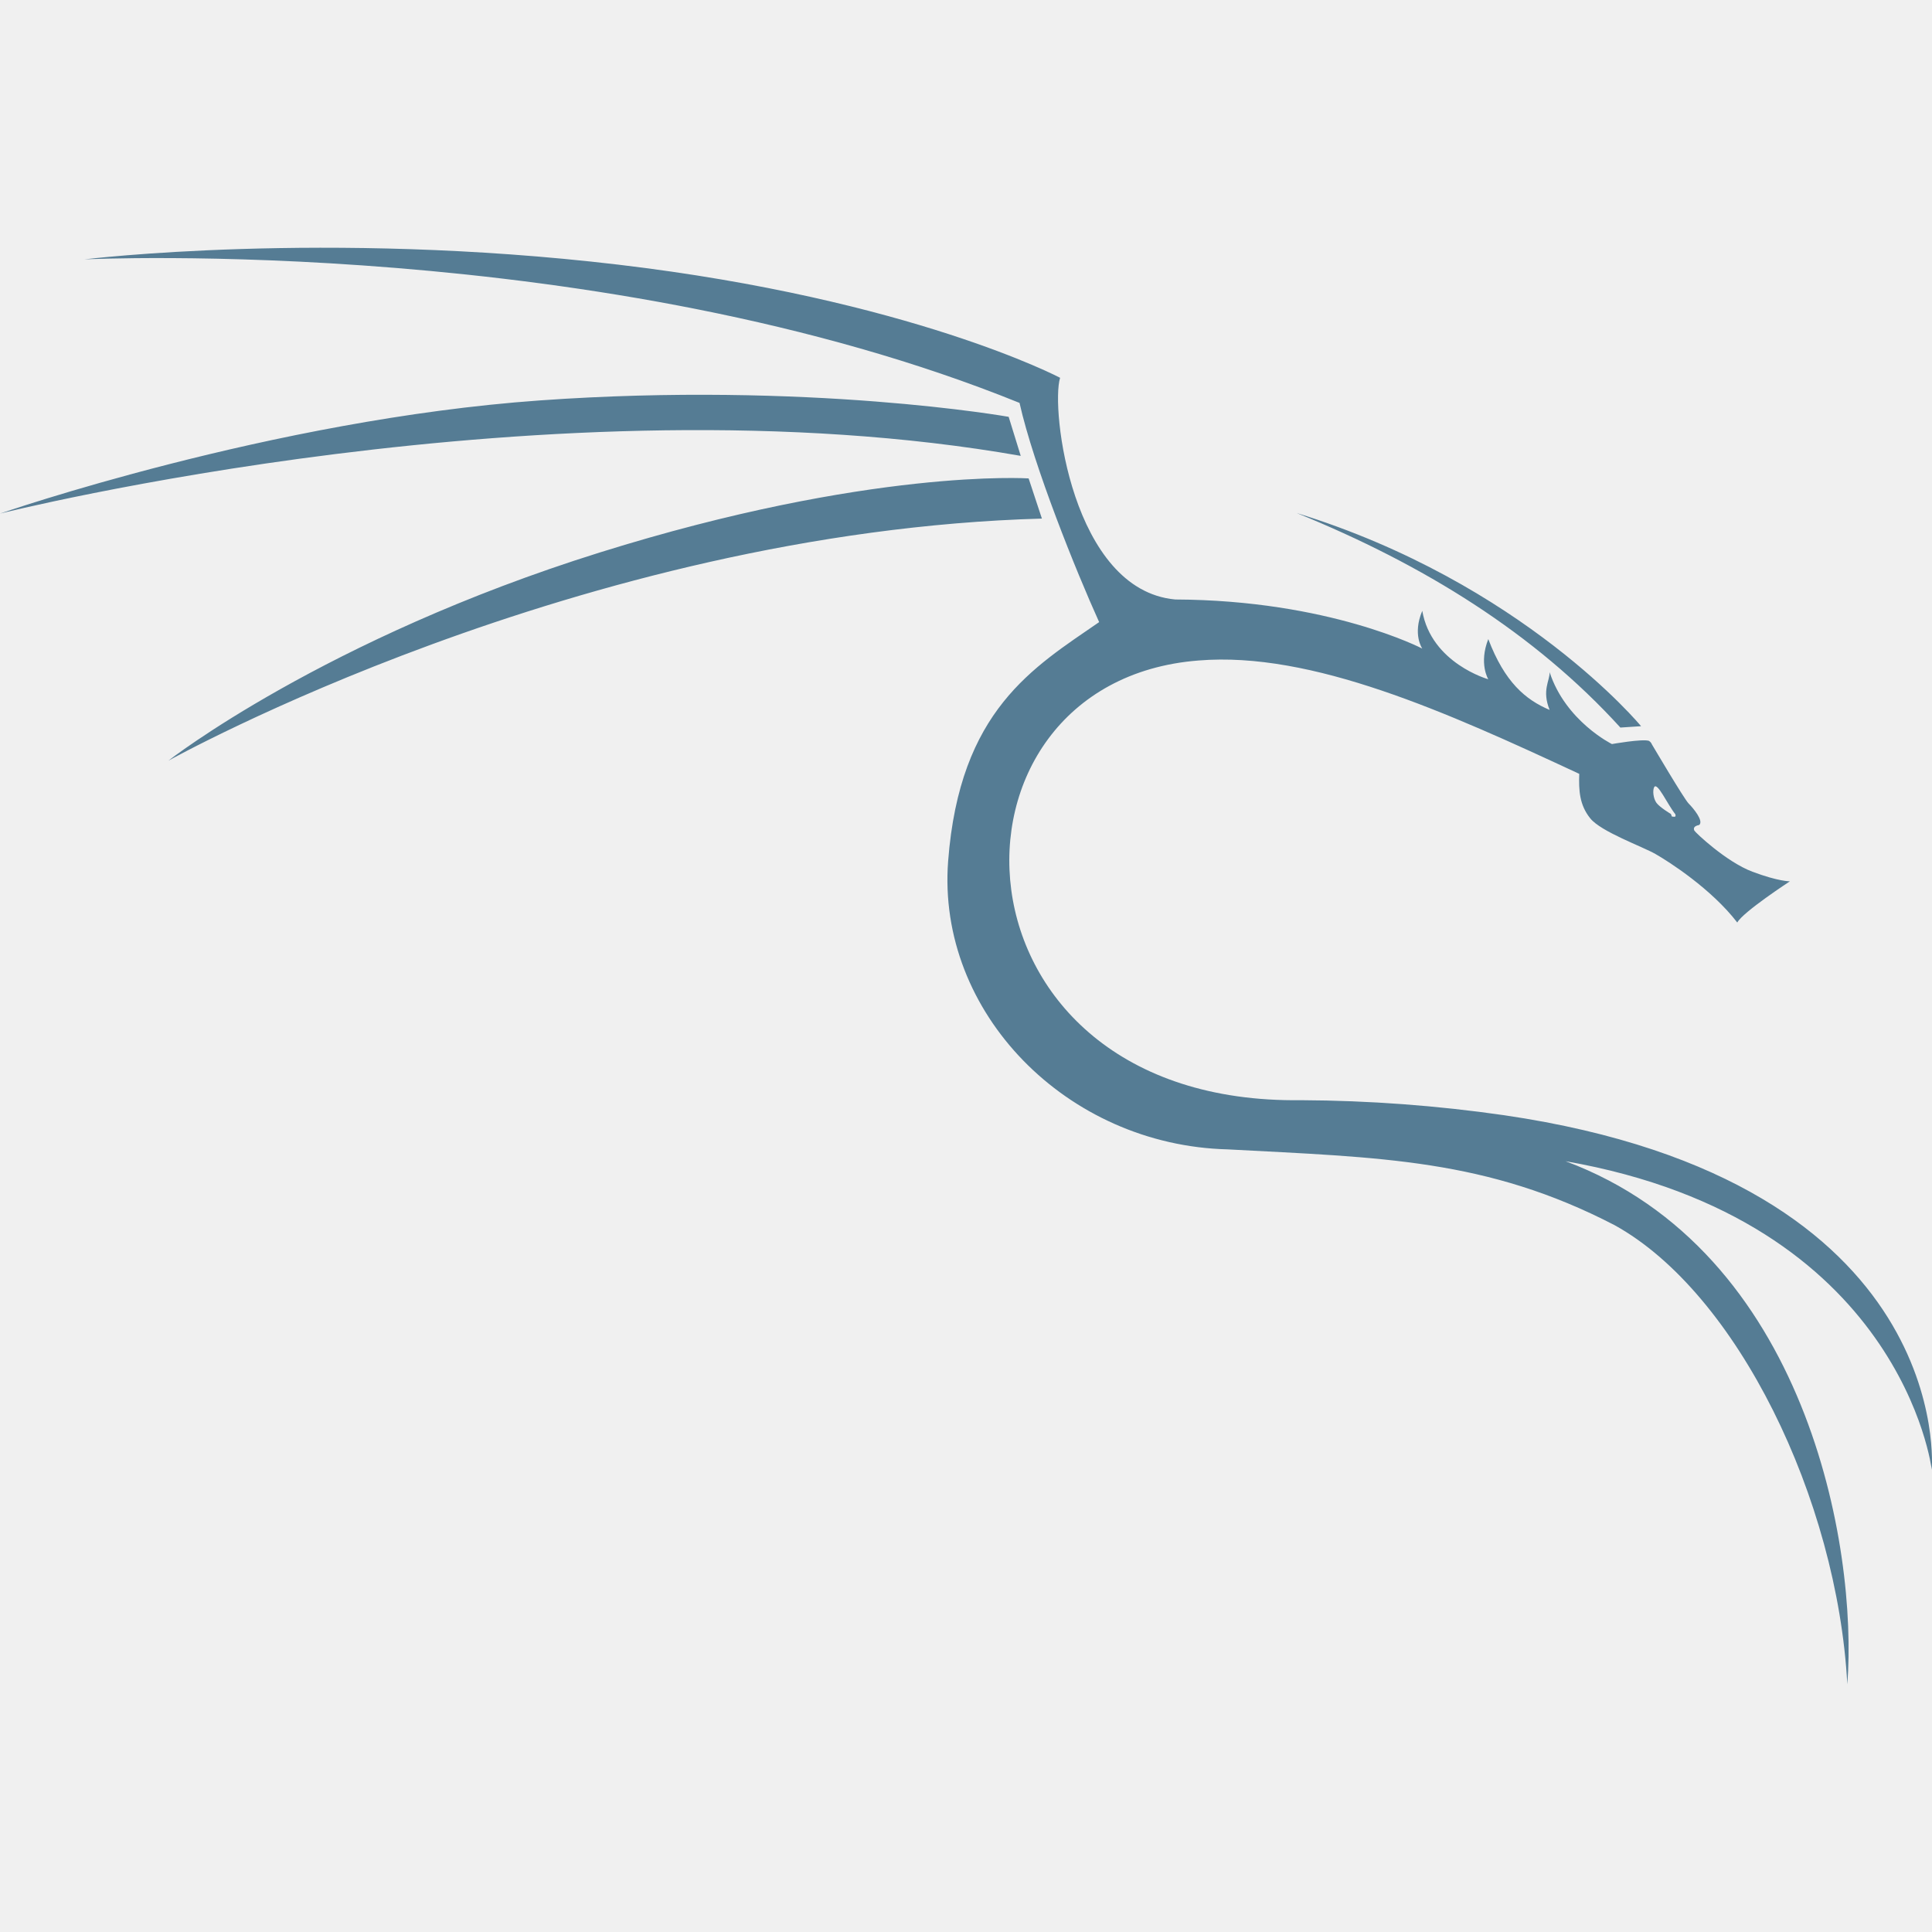
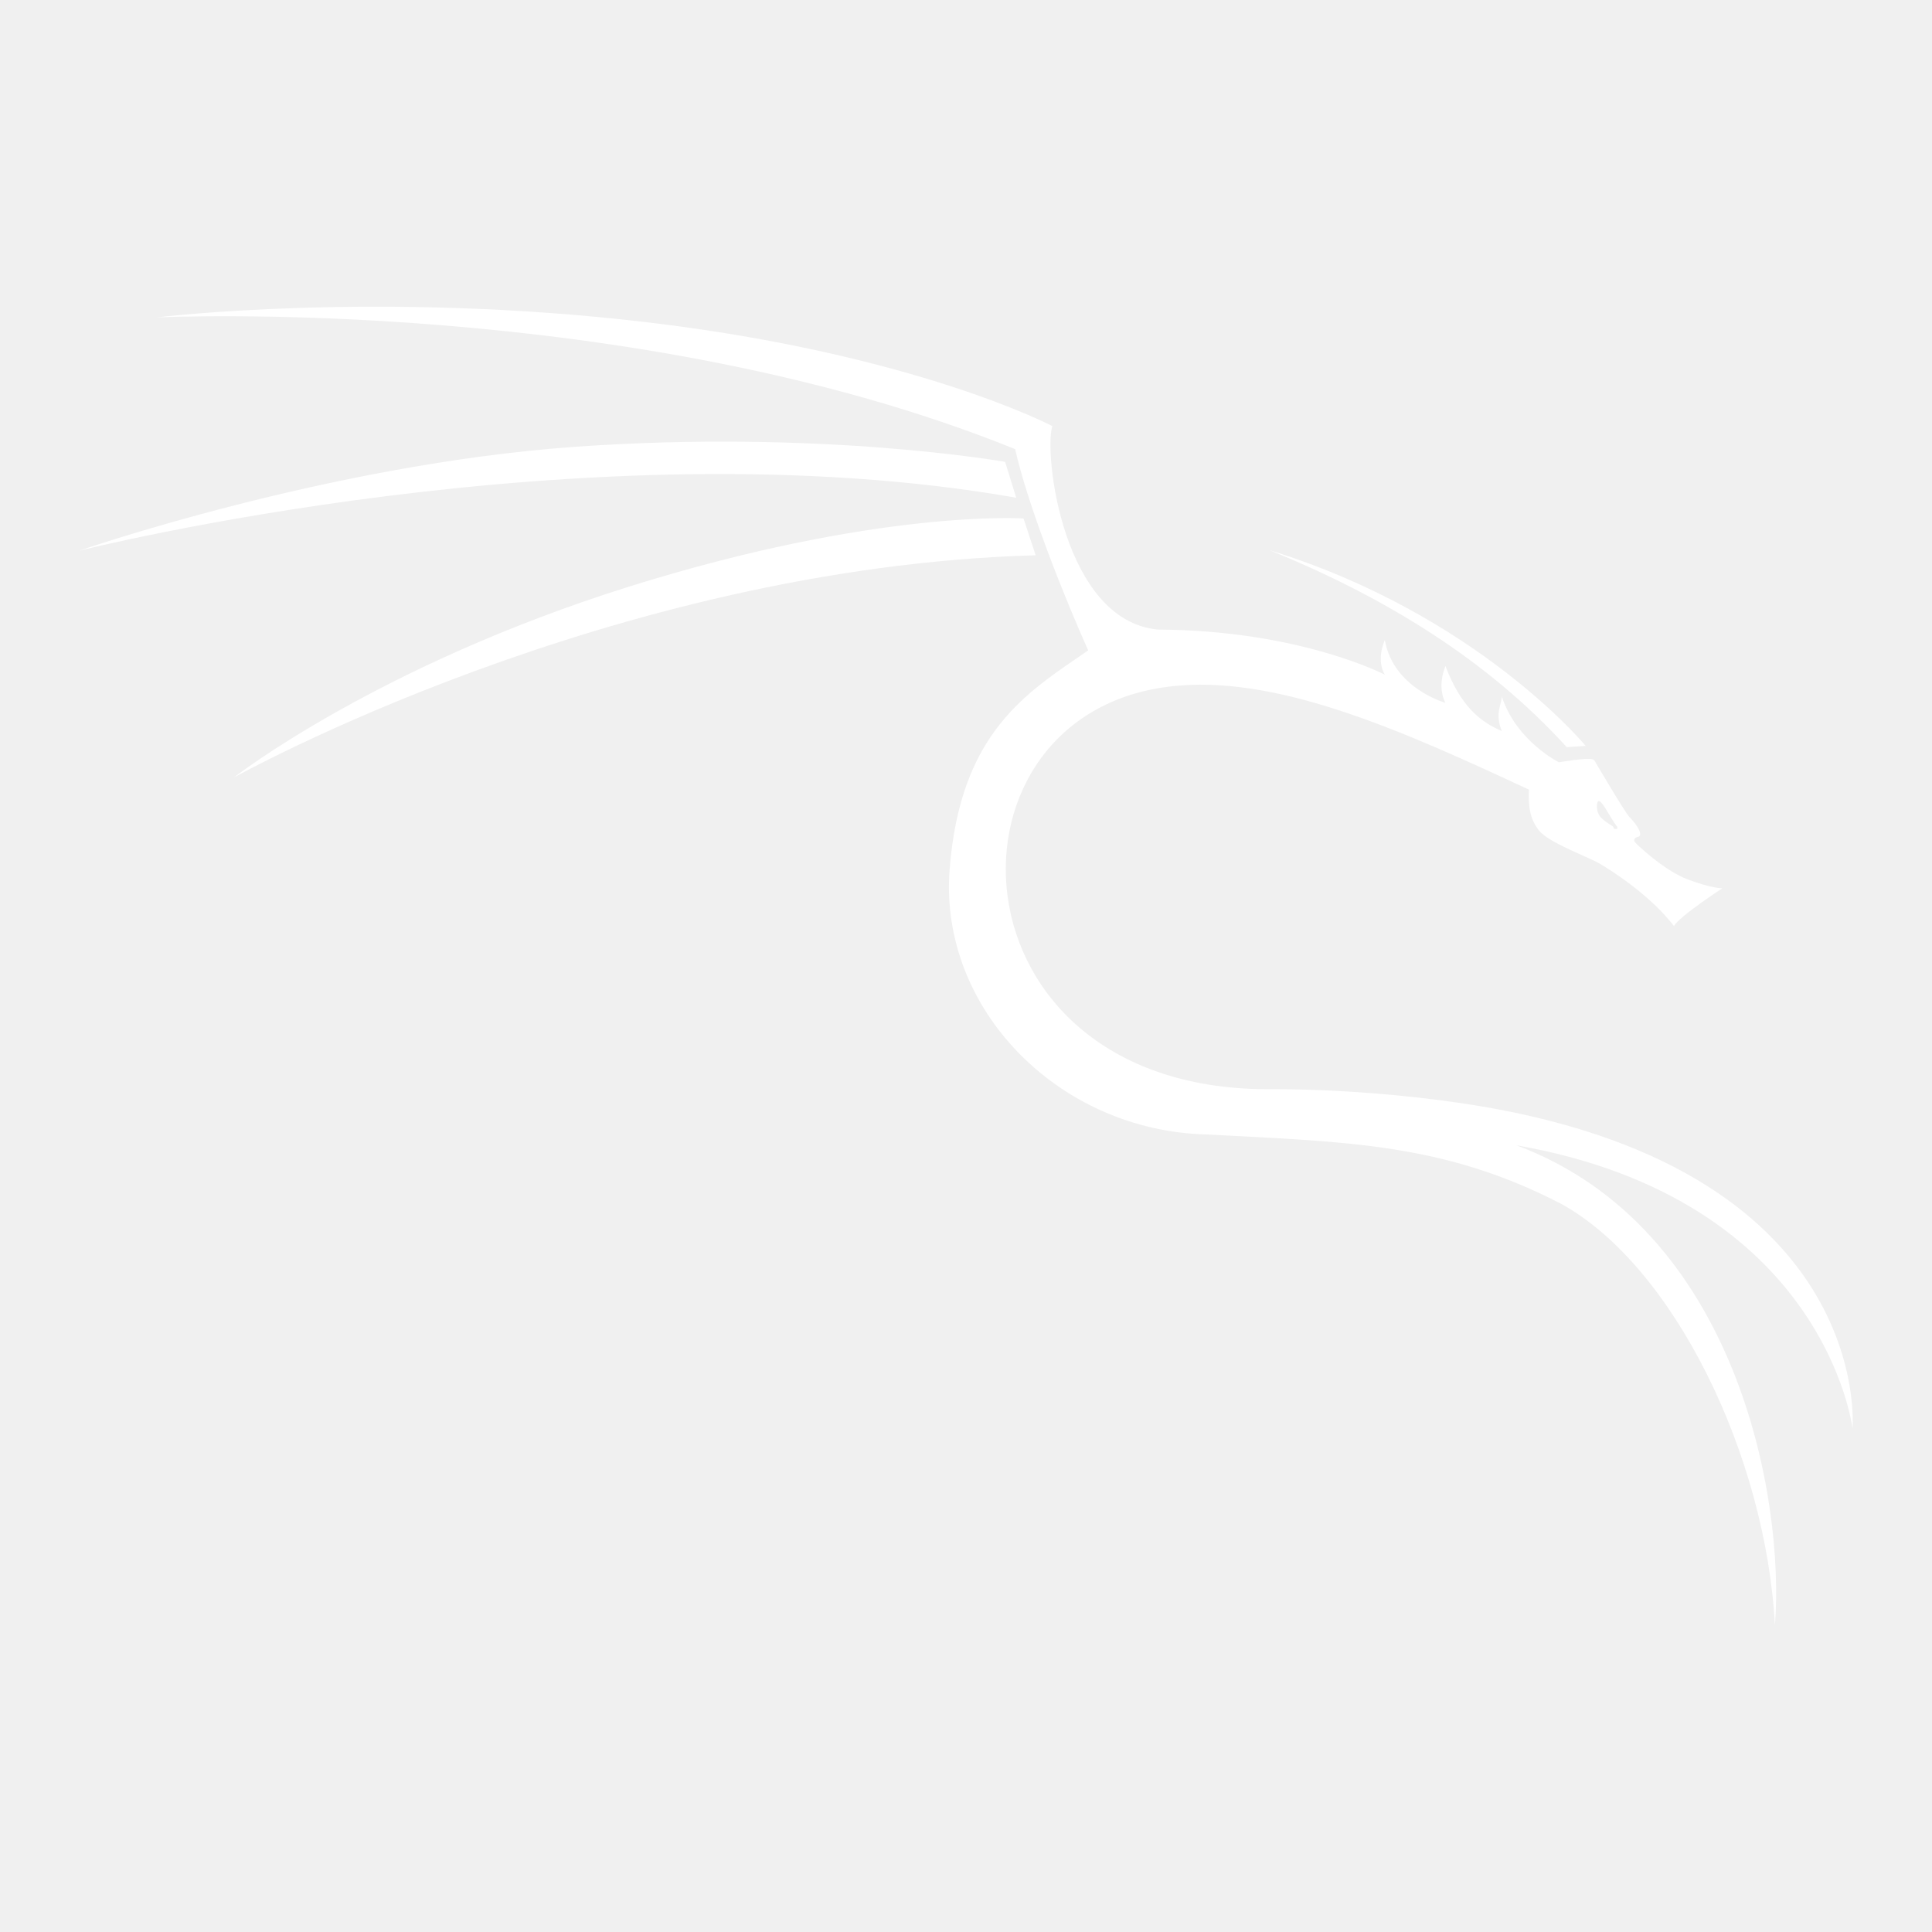
- <svg xmlns="http://www.w3.org/2000/svg" fill="#557C94" role="img" viewBox="0 0 24 24">
-   <path d="M12.778 5.943s-1.97-.13-5.327.92c-3.42 1.07-5.36 2.587-5.36 2.587s5.098-2.847 10.852-3.008zm7.351 3.095l.257-.017s-1.468-1.78-4.278-2.648c1.58.642 2.954 1.493 4.021 2.665zm.42.74c.039-.068.166.217.263.337.004.024.01.039-.045.027-.005-.025-.013-.032-.013-.032s-.135-.08-.177-.137c-.041-.057-.049-.157-.028-.195zm3.448 8.479s.312-3.578-5.31-4.403a18.277 18.277 0 0 0-2.524-.187c-4.506.06-4.67-5.197-1.275-5.462 1.407-.116 3.087.643 4.73 1.408-.007.204.002.385.136.552.134.168.648.35.813.445.164.094.691.43 1.014.85.07-.131.654-.512.654-.512s-.14.003-.465-.119c-.326-.122-.713-.49-.722-.511-.01-.022-.015-.055.06-.07.059-.049-.072-.207-.13-.265-.058-.058-.445-.716-.454-.73-.009-.016-.012-.031-.04-.05-.085-.027-.46.04-.46.04s-.575-.283-.774-.893c.003.107-.099.224 0 .469-.3-.127-.558-.344-.762-.88-.12.305 0 .499 0 .499s-.707-.198-.82-.85c-.124.293 0 .469 0 .469s-1.153-.602-3.069-.61c-1.283-.118-1.55-2.374-1.43-2.754 0 0-1.85-.975-5.493-1.406-3.642-.43-6.628-.065-6.628-.065s6.45-.31 11.617 1.783c.176.785.704 2.094.989 2.723-.815.563-1.733 1.092-1.876 2.97-.143 1.878 1.472 3.53 3.474 3.58 1.9.102 3.214.116 4.806.942 1.52.84 2.766 3.4 2.89 5.703.132-1.709-.509-5.383-3.5-6.498 4.181.732 4.549 3.832 4.549 3.832zM12.68 5.663l-.15-.485s-2.484-.441-5.822-.204C3.37 5.211 0 6.38 0 6.38s6.896-1.735 12.68-.717Z" />
+ <svg xmlns="http://www.w3.org/2000/svg" viewBox="0 0 135.47 135.47">
+   <path d="m71.767 36.354s-10.212-.679-27.602 4.762c-17.722 5.545-27.773 13.405-27.773 13.405s26.414-14.748 56.228-15.586zm38.09 16.035 1.328-.087s-7.606-9.229-22.165-13.724c8.184 3.327 15.307 7.734 20.837 13.81zm2.173 3.834c.204-.354.863 1.124 1.363 1.745.021.124.056.2-.234.14-.024-.127-.067-.164-.067-.164s-.7-.417-.915-.712c-.215-.296-.253-.813-.148-1.009zm17.867 43.93s1.615-18.538-27.511-22.812c-3.691-.542-8.36-.959-13.082-.97-23.344.309-24.195-26.924-6.604-28.299 7.29-.602 15.995 3.331 24.505 7.294-.032 1.057.012 1.996.706 2.864.694.868 3.361 1.814 4.213 2.303.852.489 3.582 2.224 5.254 4.402.363-.679 3.392-2.65 3.392-2.65s-.726.016-2.414-.615c-1.688-.631-3.692-2.54-3.74-2.65-.047-.111-.079-.284.316-.363.3-.252-.379-1.073-.679-1.372-.3-.3-2.304-3.707-2.351-3.786-.047-.079-.063-.158-.205-.252-.442-.142-2.383.205-2.383.205s-2.985-1.466-4.013-4.626c.015.554-.512 1.158 0 2.43-1.556-.658-2.893-1.781-3.947-4.556-.628 1.578 0 2.582 0 2.582s-3.665-1.024-4.251-4.404c-.643 1.517 0 2.43 0 2.43s-5.974-3.117-15.901-3.162c-6.646-.61-8.03-12.301-7.414-14.269 0 0-9.586-5.052-28.456-7.284-18.87-2.232-34.346-.336-34.346-.336s33.421-1.604 60.195 9.236c.91 4.071 3.648 10.851 5.123 14.11-4.22 2.917-8.978 5.661-9.719 15.391-.741 9.73 7.625 18.288 17.998 18.552 9.85.525 16.656.599 24.905 4.876 7.874 4.354 14.33 17.62 14.969 29.551.69-8.852-2.632-27.889-18.134-33.669 21.667 3.792 23.573 19.854 23.573 19.854zm-58.64-65.253-.78-2.515s-12.864-2.284-30.16-1.055-34.759 7.284-34.759 7.284 35.732-8.991 65.698-3.714" fill="#fff" />
</svg>
